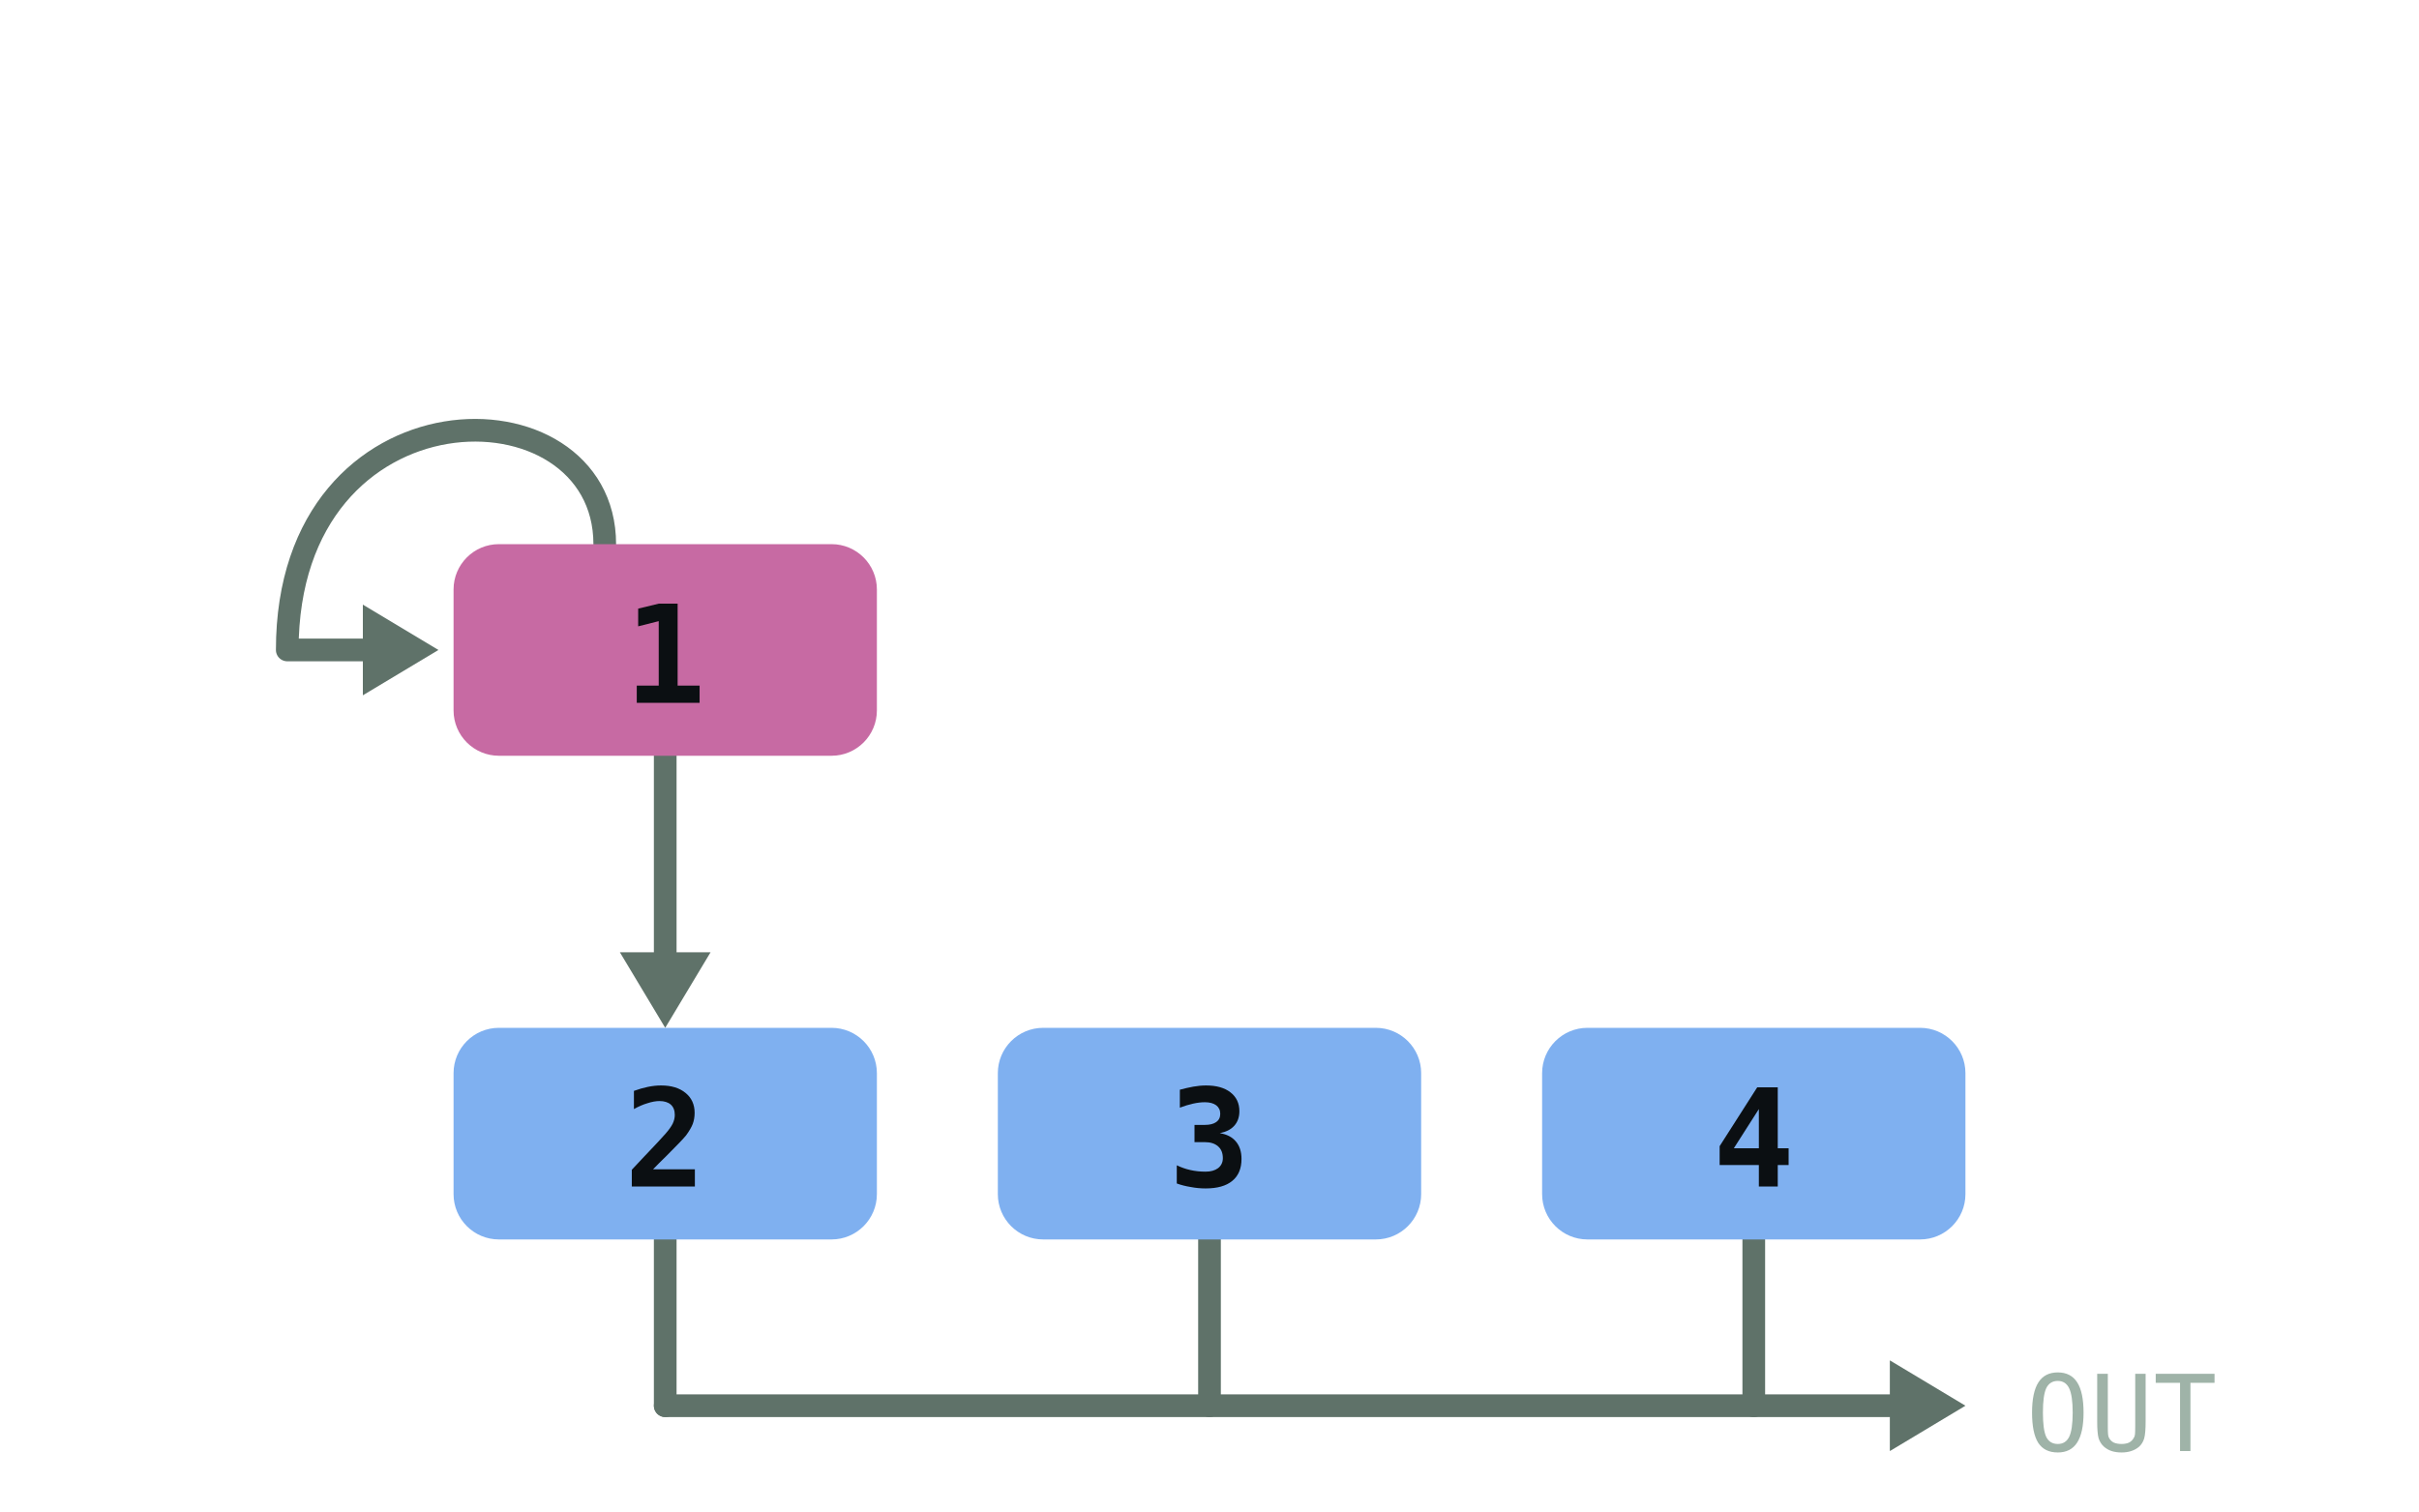
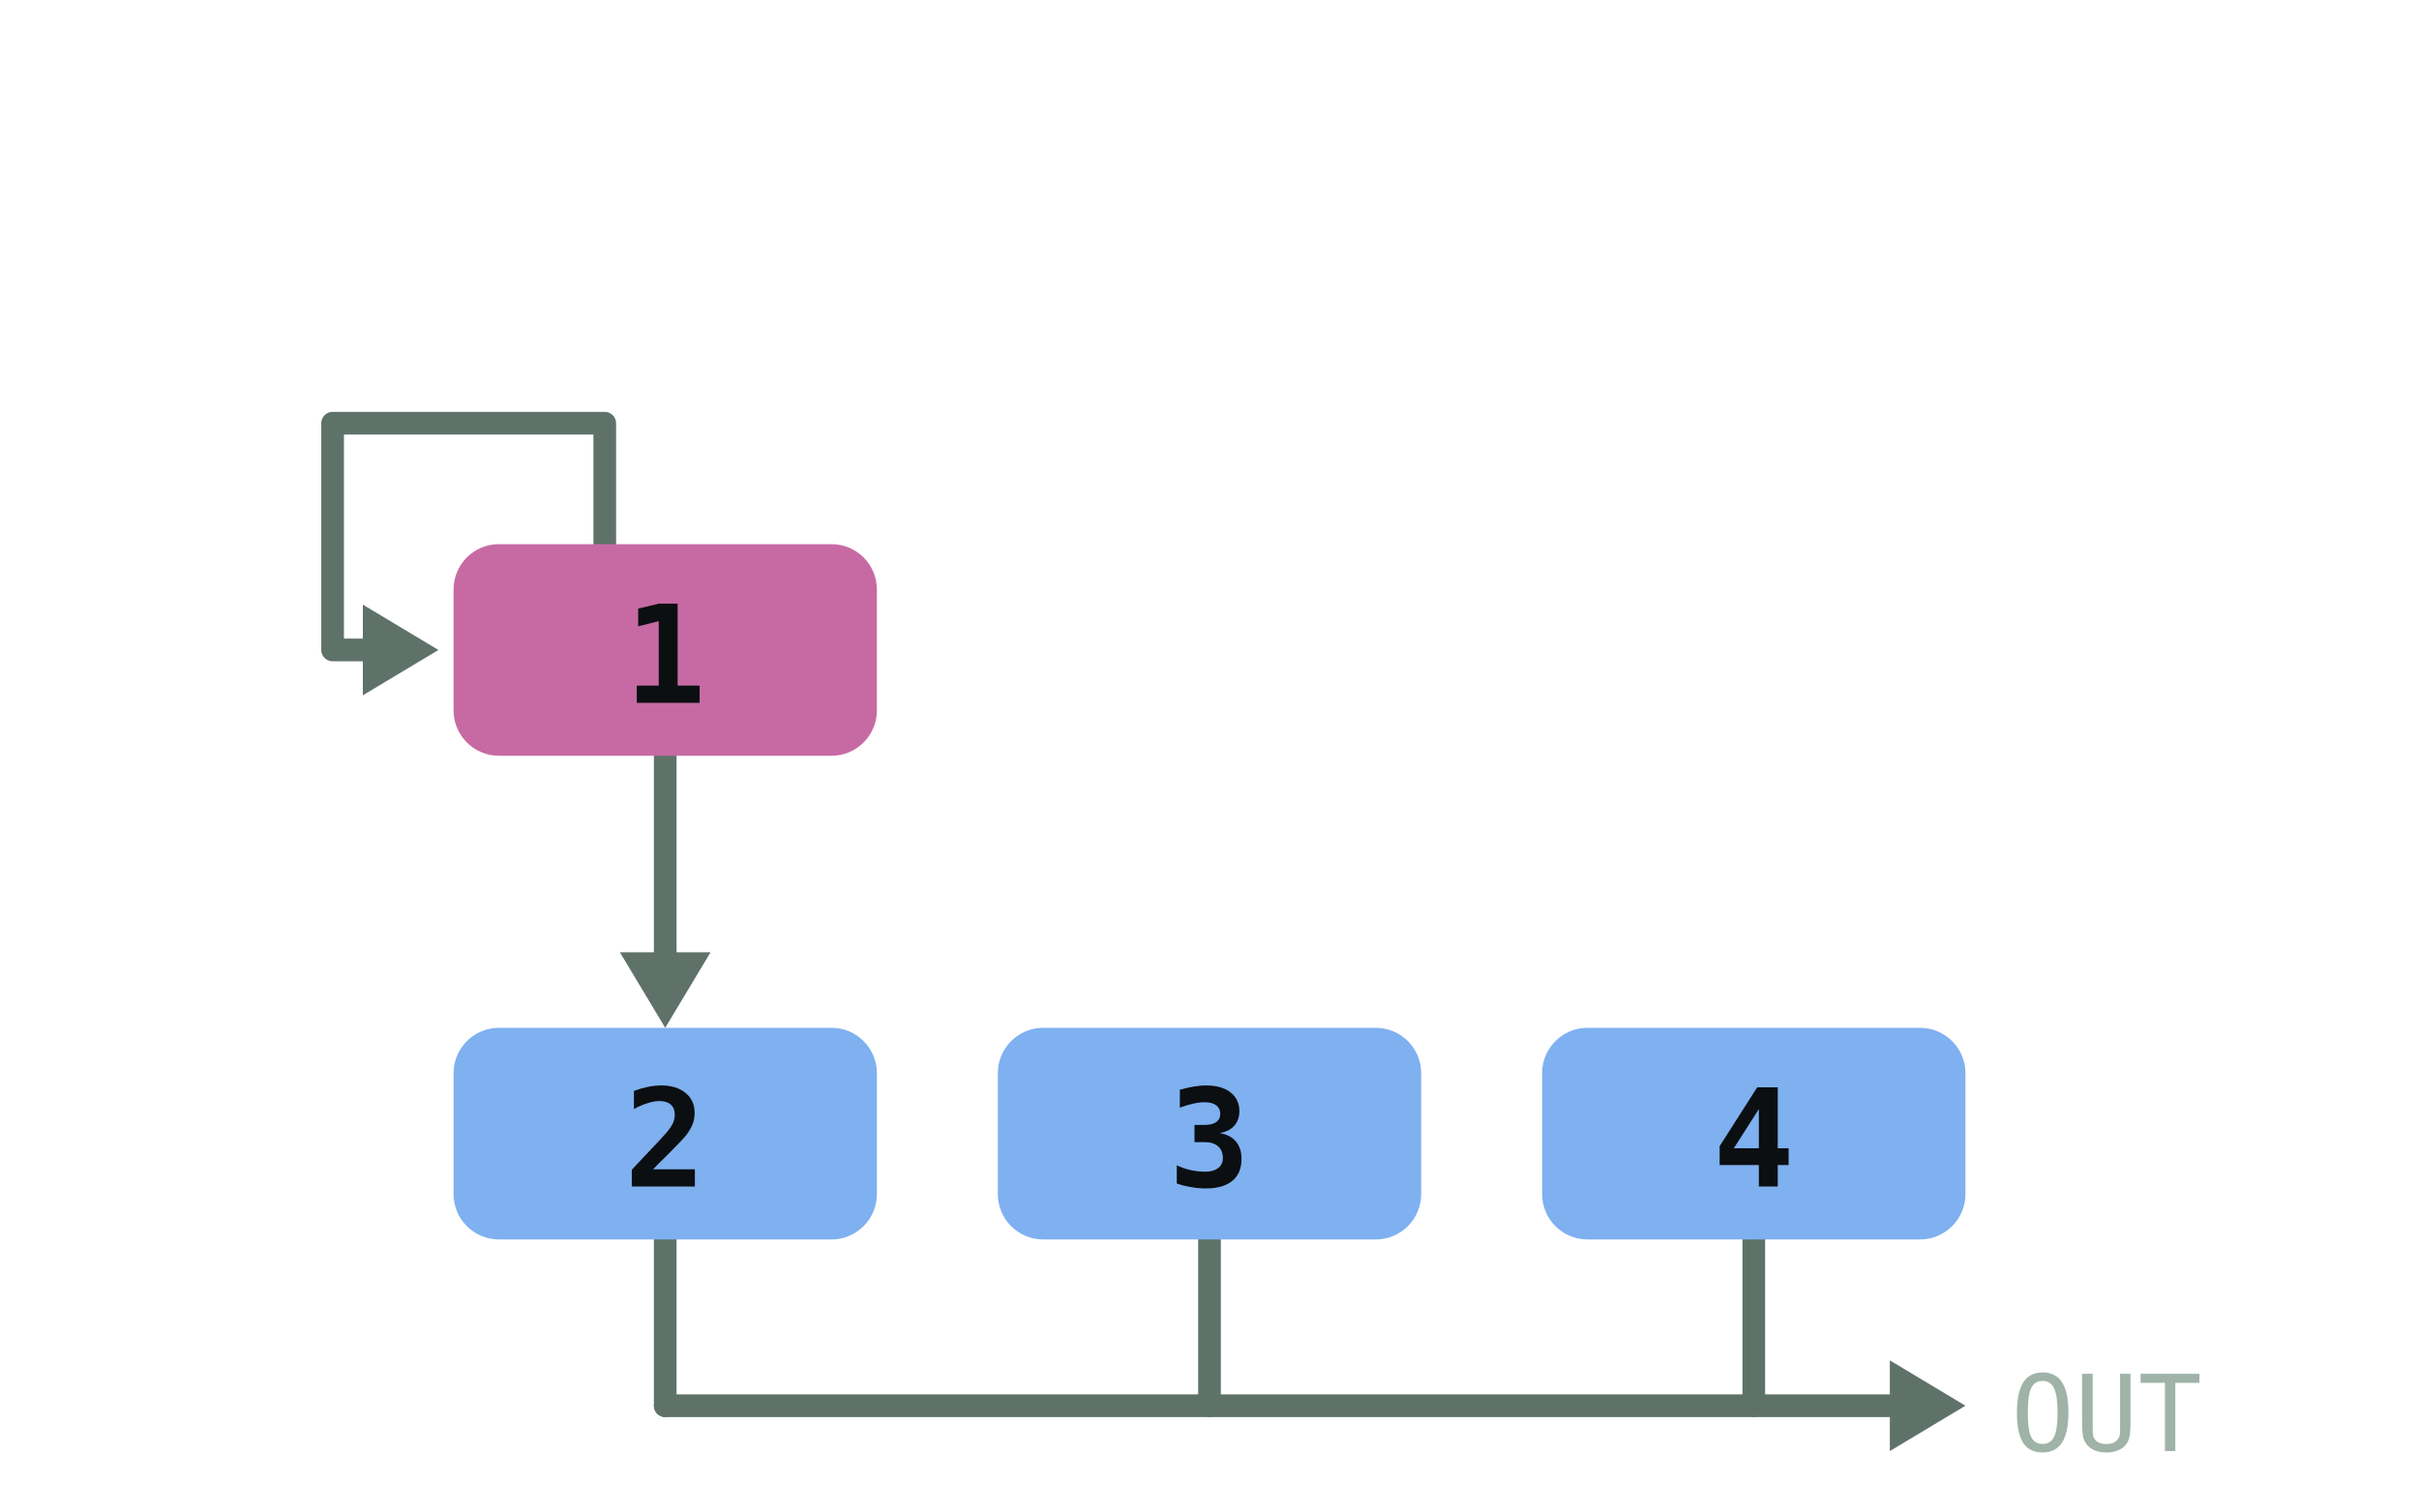
<svg xmlns="http://www.w3.org/2000/svg" viewBox="0 0 160 100" width="160" height="100">
  <g fill="none" stroke="#5f7269" stroke-width="1.5" stroke-linecap="round" stroke-linejoin="round">
    <path d="M44,50.0 V63.0" />
-     <path d="M40,36.0 C40,25.0 19.0,25.0 19.0,43 L24.0,43" stroke="#5f7269" />
+     <path d="M40,36.0 V28.0 H22.0 V43 H24.0" stroke="#5f7269" />
    <path d="M44,82.0 V93" />
    <path d="M80,82.0 V93" />
    <path d="M116,82.0 V93" />
    <path d="M44,93 H125" />
  </g>
  <path d="M41,63.0 L47,63.0 L44,68.0 Z" fill="#5f7269" />
  <path d="M24.0,40 L24.0,46 L29.0,43 Z" fill="#5f7269" />
  <path d="M125,90 L125,96 L130,93 Z" fill="#5f7269" />
-   <text x="134" y="96" font-family="Menlo, monospace" font-size="7" fill="#9fb3a8">OUT</text>
+   <text x="133" y="96" font-family="Menlo, monospace" font-size="7" fill="#9fb3a8">OUT</text>
  <rect x="30.0" y="36.0" width="28" height="14" rx="3" fill="#c76aa3" />
  <text x="44" y="46.5" text-anchor="middle" font-family="Menlo, monospace" font-size="9" font-weight="bold" fill="#0b0f12">1</text>
  <rect x="30.0" y="68.0" width="28" height="14" rx="3" fill="#7fb0f0" />
  <text x="44" y="78.5" text-anchor="middle" font-family="Menlo, monospace" font-size="9" font-weight="bold" fill="#0b0f12">2</text>
  <rect x="66.0" y="68.0" width="28" height="14" rx="3" fill="#7fb0f0" />
  <text x="80" y="78.5" text-anchor="middle" font-family="Menlo, monospace" font-size="9" font-weight="bold" fill="#0b0f12">3</text>
  <rect x="102.0" y="68.0" width="28" height="14" rx="3" fill="#7fb0f0" />
  <text x="116" y="78.5" text-anchor="middle" font-family="Menlo, monospace" font-size="9" font-weight="bold" fill="#0b0f12">4</text>
</svg>
